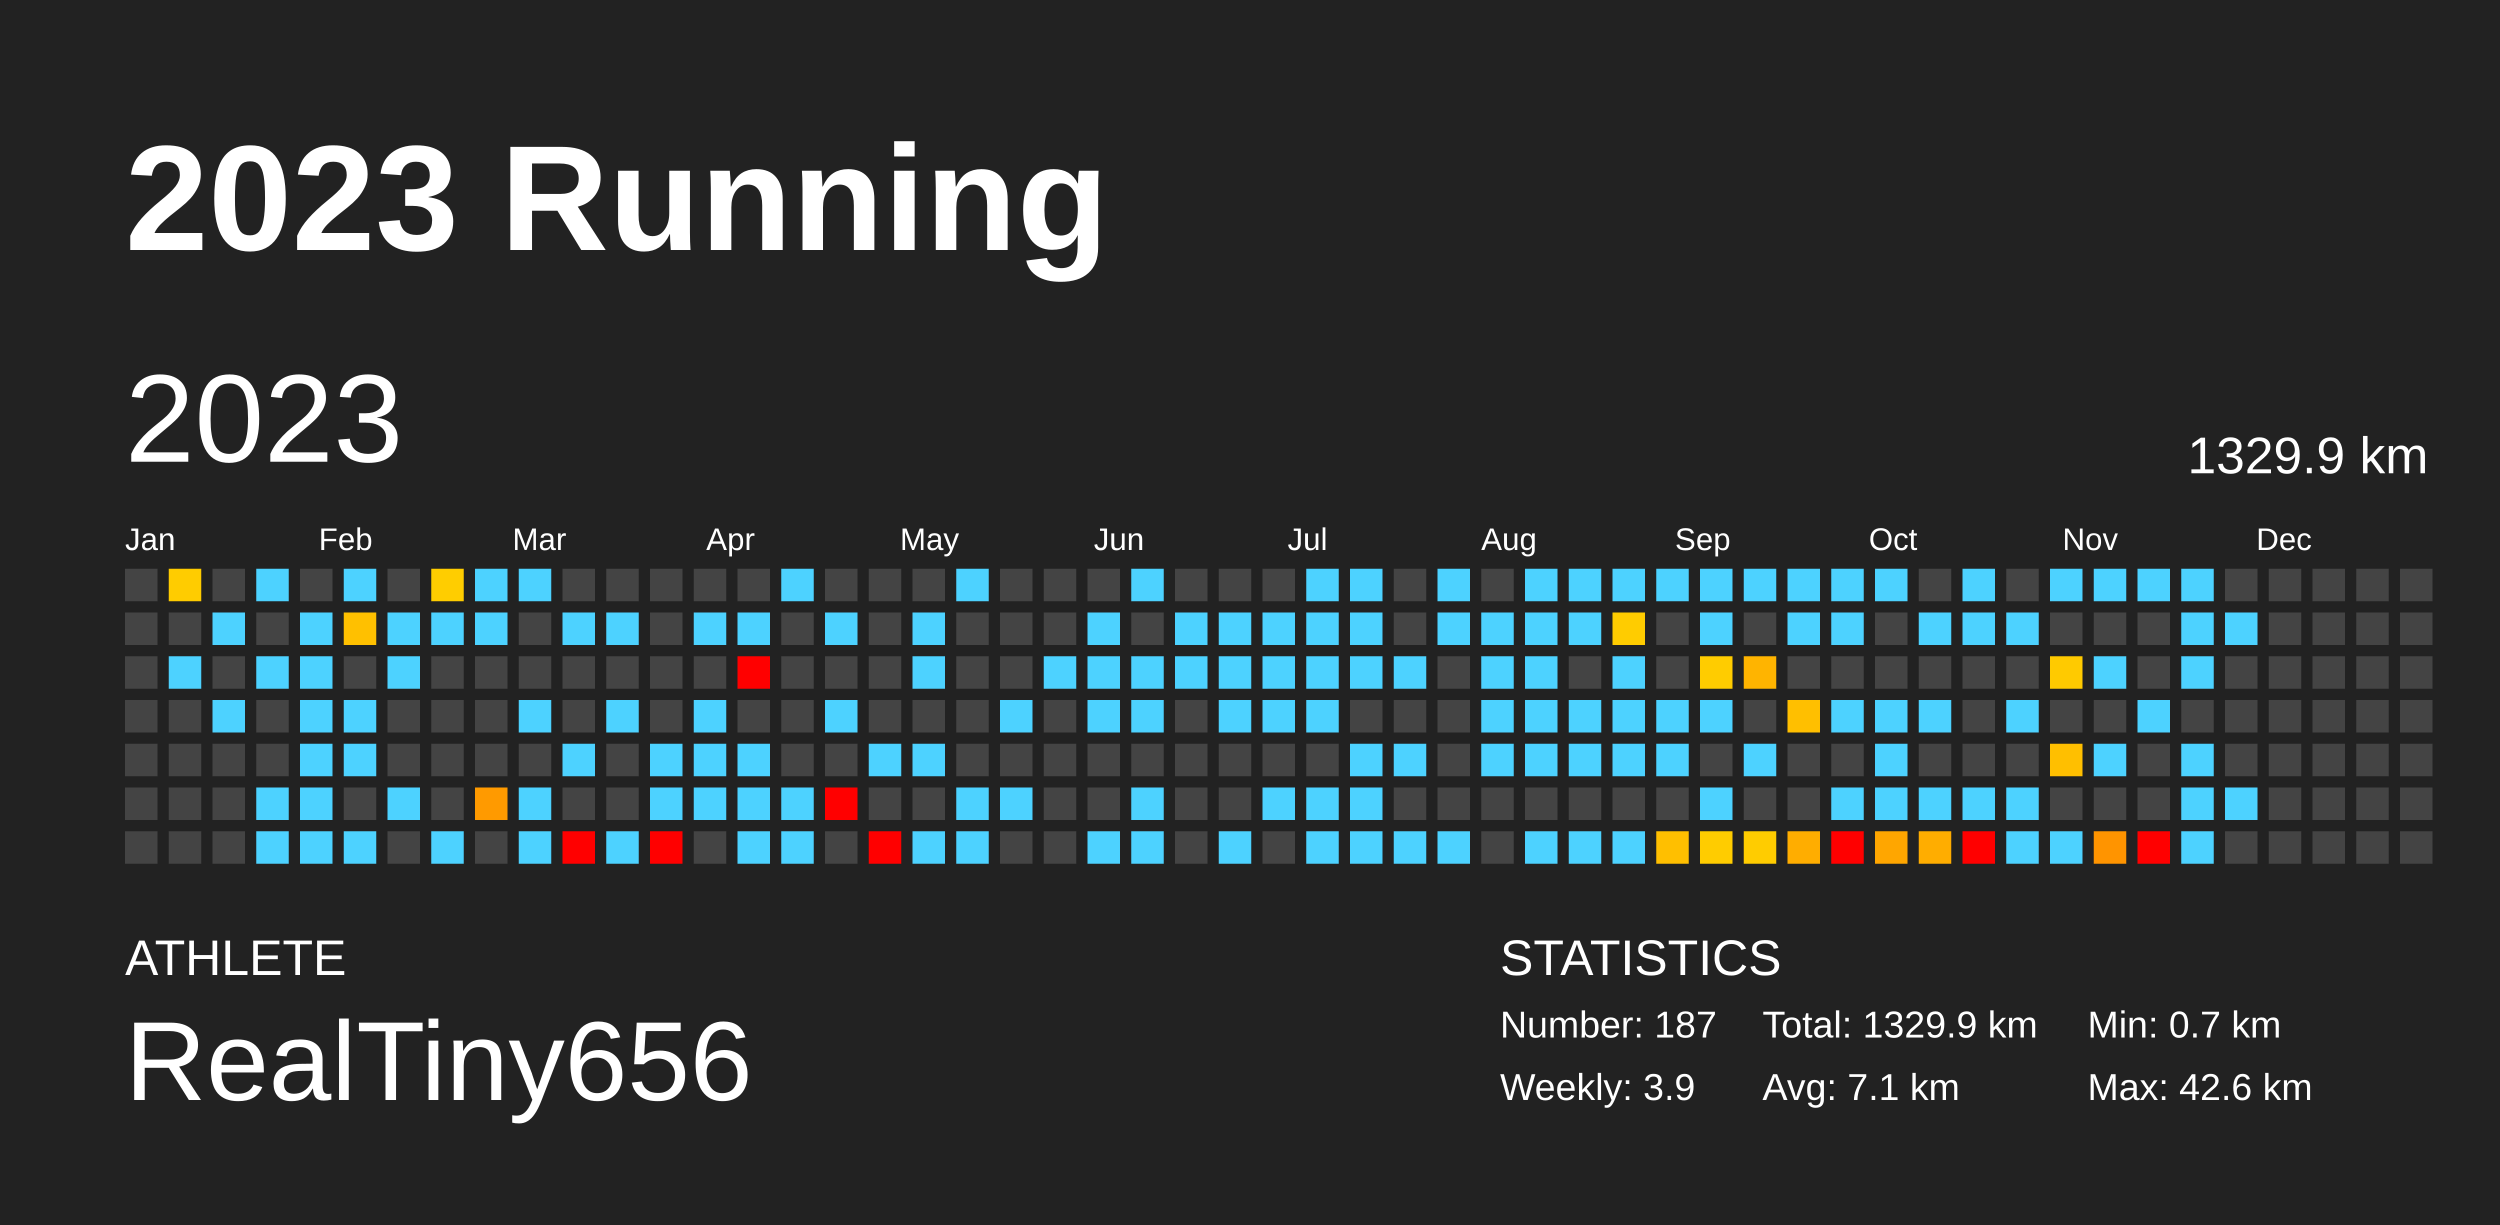
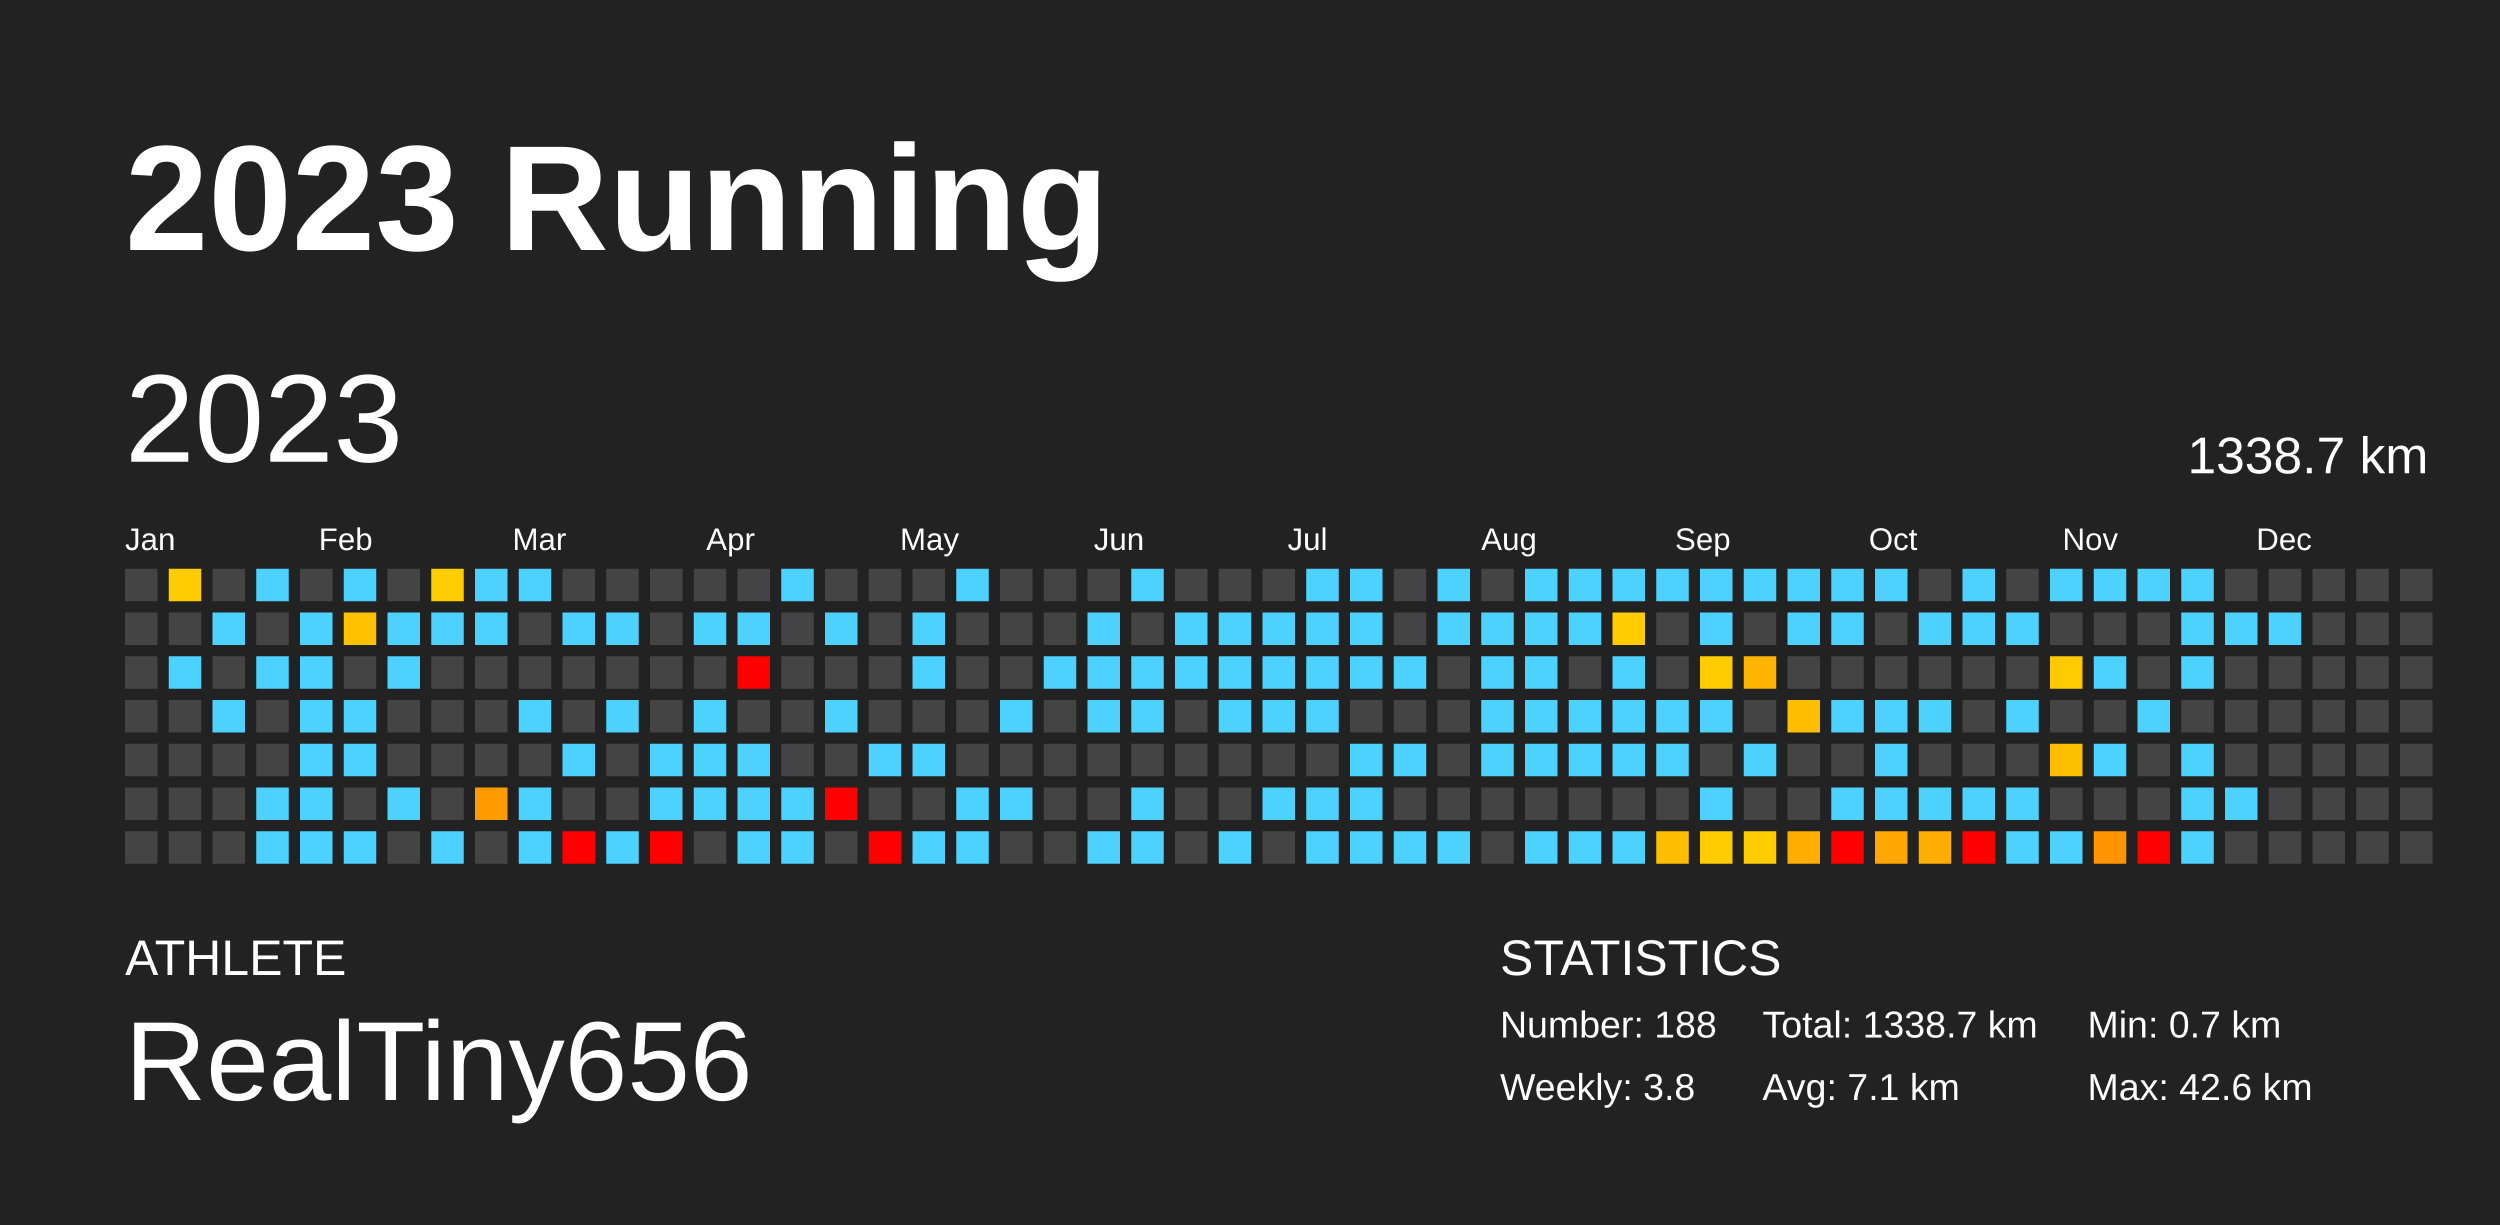
<svg xmlns="http://www.w3.org/2000/svg" baseProfile="full" height="98mm" version="1.1" viewBox="0,0,200,98" width="200mm">
  <defs />
  <rect fill="#222222" height="98" width="200" x="0" y="0" />
  <text fill="#FFFFFF" style="font-size:12px; font-family:Arial; font-weight:bold;" x="10" y="20">2023 Running</text>
  <text fill="#FFFFFF" style="font-size:4px; font-family:Arial" x="10" y="78">ATHLETE</text>
  <text fill="#FFFFFF" style="font-size:9px; font-family:Arial" x="10" y="88">RealTiny656</text>
  <text fill="#FFFFFF" style="font-size:4px; font-family:Arial" x="120" y="78">STATISTICS</text>
-   <text fill="#FFFFFF" style="font-size:3px; font-family:Arial" x="120" y="83">Number: 187</text>
-   <text fill="#FFFFFF" style="font-size:3px; font-family:Arial" x="120" y="88">Weekly: 3.9</text>
-   <text fill="#FFFFFF" style="font-size:3px; font-family:Arial" x="141" y="83">Total: 1329.9 km</text>
+   <text fill="#FFFFFF" style="font-size:3px; font-family:Arial" x="120" y="83">Number: 188</text>
+   <text fill="#FFFFFF" style="font-size:3px; font-family:Arial" x="120" y="88">Weekly: 3.8</text>
+   <text fill="#FFFFFF" style="font-size:3px; font-family:Arial" x="141" y="83">Total: 1338.7 km</text>
  <text fill="#FFFFFF" style="font-size:3px; font-family:Arial" x="141" y="88">Avg: 7.1 km</text>
  <text fill="#FFFFFF" style="font-size:3px; font-family:Arial" x="167" y="83">Min: 0.7 km</text>
  <text fill="#FFFFFF" style="font-size:3px; font-family:Arial" x="167" y="88">Max: 42.6 km</text>
  <text dominant-baseline="hanging" fill="#FFFFFF" style="font-size:10.0px; font-family:Arial;" x="10" y="30">2023</text>
-   <text dominant-baseline="hanging" fill="#FFFFFF" style="font-size:4.125px; font-family:Arial;" x="175" y="35">1329.9 km</text>
+   <text dominant-baseline="hanging" fill="#FFFFFF" style="font-size:4.125px; font-family:Arial;" x="175" y="35">1338.7 km</text>
  <text fill="#FFFFFF" style="font-size:2.5px; font-family:Arial" x="10.0" y="44">Jan</text>
  <text fill="#FFFFFF" style="font-size:2.5px; font-family:Arial" x="25.5" y="44">Feb</text>
  <text fill="#FFFFFF" style="font-size:2.5px; font-family:Arial" x="41.0" y="44">Mar</text>
  <text fill="#FFFFFF" style="font-size:2.5px; font-family:Arial" x="56.5" y="44">Apr</text>
  <text fill="#FFFFFF" style="font-size:2.5px; font-family:Arial" x="72.0" y="44">May</text>
  <text fill="#FFFFFF" style="font-size:2.5px; font-family:Arial" x="87.5" y="44">Jun</text>
  <text fill="#FFFFFF" style="font-size:2.5px; font-family:Arial" x="103.0" y="44">Jul</text>
  <text fill="#FFFFFF" style="font-size:2.5px; font-family:Arial" x="118.5" y="44">Aug</text>
  <text fill="#FFFFFF" style="font-size:2.5px; font-family:Arial" x="134.0" y="44">Sep</text>
  <text fill="#FFFFFF" style="font-size:2.5px; font-family:Arial" x="149.5" y="44">Oct</text>
  <text fill="#FFFFFF" style="font-size:2.5px; font-family:Arial" x="165.0" y="44">Nov</text>
  <text fill="#FFFFFF" style="font-size:2.5px; font-family:Arial" x="180.5" y="44">Dec</text>
  <rect fill="#444444" height="2.6" width="2.6" x="10.0" y="45.5" />
  <rect fill="#444444" height="2.6" width="2.6" x="10.0" y="49.0" />
  <rect fill="#444444" height="2.6" width="2.6" x="10.0" y="52.5" />
  <rect fill="#444444" height="2.6" width="2.6" x="10.0" y="56.0" />
  <rect fill="#444444" height="2.6" width="2.6" x="10.0" y="59.5" />
  <rect fill="#444444" height="2.6" width="2.6" x="10.0" y="63.0" />
  <rect fill="#444444" height="2.6" width="2.6" x="10.0" y="66.5" />
  <rect fill="#ffcc00" height="2.6" width="2.6" x="13.5" y="45.5" />
  <rect fill="#444444" height="2.6" width="2.6" x="13.5" y="49.0" />
  <rect fill="#4dd2ff" height="2.6" width="2.6" x="13.5" y="52.5" />
  <rect fill="#444444" height="2.6" width="2.6" x="13.5" y="56.0" />
  <rect fill="#444444" height="2.6" width="2.6" x="13.5" y="59.5" />
  <rect fill="#444444" height="2.6" width="2.6" x="13.5" y="63.0" />
  <rect fill="#444444" height="2.6" width="2.6" x="13.5" y="66.5" />
  <rect fill="#444444" height="2.6" width="2.6" x="17.0" y="45.5" />
  <rect fill="#4dd2ff" height="2.6" width="2.6" x="17.0" y="49.0" />
  <rect fill="#444444" height="2.6" width="2.6" x="17.0" y="52.5" />
  <rect fill="#4dd2ff" height="2.6" width="2.6" x="17.0" y="56.0" />
  <rect fill="#444444" height="2.6" width="2.6" x="17.0" y="59.5" />
  <rect fill="#444444" height="2.6" width="2.6" x="17.0" y="63.0" />
  <rect fill="#444444" height="2.6" width="2.6" x="17.0" y="66.5" />
  <rect fill="#4dd2ff" height="2.6" width="2.6" x="20.5" y="45.5" />
  <rect fill="#444444" height="2.6" width="2.6" x="20.5" y="49.0" />
  <rect fill="#4dd2ff" height="2.6" width="2.6" x="20.5" y="52.5" />
  <rect fill="#444444" height="2.6" width="2.6" x="20.5" y="56.0" />
  <rect fill="#444444" height="2.6" width="2.6" x="20.5" y="59.5" />
  <rect fill="#4dd2ff" height="2.6" width="2.6" x="20.5" y="63.0" />
  <rect fill="#4dd2ff" height="2.6" width="2.6" x="20.5" y="66.5" />
  <rect fill="#444444" height="2.6" width="2.6" x="24.0" y="45.5" />
  <rect fill="#4dd2ff" height="2.6" width="2.6" x="24.0" y="49.0" />
  <rect fill="#4dd2ff" height="2.6" width="2.6" x="24.0" y="52.5" />
  <rect fill="#4dd2ff" height="2.6" width="2.6" x="24.0" y="56.0" />
  <rect fill="#4dd2ff" height="2.6" width="2.6" x="24.0" y="59.5" />
  <rect fill="#4dd2ff" height="2.6" width="2.6" x="24.0" y="63.0" />
  <rect fill="#4dd2ff" height="2.6" width="2.6" x="24.0" y="66.5" />
  <rect fill="#4dd2ff" height="2.6" width="2.6" x="27.5" y="45.5" />
  <rect fill="#ffc000" height="2.6" width="2.6" x="27.5" y="49.0" />
  <rect fill="#444444" height="2.6" width="2.6" x="27.5" y="52.5" />
  <rect fill="#4dd2ff" height="2.6" width="2.6" x="27.5" y="56.0" />
  <rect fill="#4dd2ff" height="2.6" width="2.6" x="27.5" y="59.5" />
  <rect fill="#444444" height="2.6" width="2.6" x="27.5" y="63.0" />
  <rect fill="#4dd2ff" height="2.6" width="2.6" x="27.5" y="66.5" />
  <rect fill="#444444" height="2.6" width="2.6" x="31.0" y="45.5" />
  <rect fill="#4dd2ff" height="2.6" width="2.6" x="31.0" y="49.0" />
  <rect fill="#4dd2ff" height="2.6" width="2.6" x="31.0" y="52.5" />
  <rect fill="#444444" height="2.6" width="2.6" x="31.0" y="56.0" />
  <rect fill="#444444" height="2.6" width="2.6" x="31.0" y="59.5" />
  <rect fill="#4dd2ff" height="2.6" width="2.6" x="31.0" y="63.0" />
  <rect fill="#444444" height="2.6" width="2.6" x="31.0" y="66.5" />
  <rect fill="#ffcd00" height="2.6" width="2.6" x="34.5" y="45.5" />
  <rect fill="#4dd2ff" height="2.6" width="2.6" x="34.5" y="49.0" />
  <rect fill="#444444" height="2.6" width="2.6" x="34.5" y="52.5" />
  <rect fill="#444444" height="2.6" width="2.6" x="34.5" y="56.0" />
  <rect fill="#444444" height="2.6" width="2.6" x="34.5" y="59.5" />
  <rect fill="#444444" height="2.6" width="2.6" x="34.5" y="63.0" />
  <rect fill="#4dd2ff" height="2.6" width="2.6" x="34.5" y="66.5" />
  <rect fill="#4dd2ff" height="2.6" width="2.6" x="38.0" y="45.5" />
  <rect fill="#4dd2ff" height="2.6" width="2.6" x="38.0" y="49.0" />
  <rect fill="#444444" height="2.6" width="2.6" x="38.0" y="52.5" />
  <rect fill="#444444" height="2.6" width="2.6" x="38.0" y="56.0" />
  <rect fill="#444444" height="2.6" width="2.6" x="38.0" y="59.5" />
  <rect fill="#ff9a00" height="2.6" width="2.6" x="38.0" y="63.0" />
  <rect fill="#444444" height="2.6" width="2.6" x="38.0" y="66.5" />
  <rect fill="#4dd2ff" height="2.6" width="2.6" x="41.5" y="45.5" />
  <rect fill="#444444" height="2.6" width="2.6" x="41.5" y="49.0" />
  <rect fill="#444444" height="2.6" width="2.6" x="41.5" y="52.5" />
  <rect fill="#4dd2ff" height="2.6" width="2.6" x="41.5" y="56.0" />
  <rect fill="#444444" height="2.6" width="2.6" x="41.5" y="59.5" />
  <rect fill="#4dd2ff" height="2.6" width="2.6" x="41.5" y="63.0" />
  <rect fill="#4dd2ff" height="2.6" width="2.6" x="41.5" y="66.5" />
  <rect fill="#444444" height="2.6" width="2.6" x="45.0" y="45.5" />
  <rect fill="#4dd2ff" height="2.6" width="2.6" x="45.0" y="49.0" />
  <rect fill="#444444" height="2.6" width="2.6" x="45.0" y="52.5" />
  <rect fill="#444444" height="2.6" width="2.6" x="45.0" y="56.0" />
  <rect fill="#4dd2ff" height="2.6" width="2.6" x="45.0" y="59.5" />
  <rect fill="#444444" height="2.6" width="2.6" x="45.0" y="63.0" />
  <rect fill="red" height="2.6" width="2.6" x="45.0" y="66.5" />
  <rect fill="#444444" height="2.6" width="2.6" x="48.5" y="45.5" />
  <rect fill="#4dd2ff" height="2.6" width="2.6" x="48.5" y="49.0" />
  <rect fill="#444444" height="2.6" width="2.6" x="48.5" y="52.5" />
  <rect fill="#4dd2ff" height="2.6" width="2.6" x="48.5" y="56.0" />
  <rect fill="#444444" height="2.6" width="2.6" x="48.5" y="59.5" />
  <rect fill="#444444" height="2.6" width="2.6" x="48.5" y="63.0" />
  <rect fill="#4dd2ff" height="2.6" width="2.6" x="48.5" y="66.5" />
  <rect fill="#444444" height="2.6" width="2.6" x="52.0" y="45.5" />
  <rect fill="#444444" height="2.6" width="2.6" x="52.0" y="49.0" />
  <rect fill="#444444" height="2.6" width="2.6" x="52.0" y="52.5" />
  <rect fill="#444444" height="2.6" width="2.6" x="52.0" y="56.0" />
  <rect fill="#4dd2ff" height="2.6" width="2.6" x="52.0" y="59.5" />
  <rect fill="#4dd2ff" height="2.6" width="2.6" x="52.0" y="63.0" />
  <rect fill="red" height="2.6" width="2.6" x="52.0" y="66.5" />
  <rect fill="#444444" height="2.6" width="2.6" x="55.5" y="45.5" />
  <rect fill="#4dd2ff" height="2.6" width="2.6" x="55.5" y="49.0" />
  <rect fill="#444444" height="2.6" width="2.6" x="55.5" y="52.5" />
  <rect fill="#4dd2ff" height="2.6" width="2.6" x="55.5" y="56.0" />
  <rect fill="#4dd2ff" height="2.6" width="2.6" x="55.5" y="59.5" />
  <rect fill="#4dd2ff" height="2.6" width="2.6" x="55.5" y="63.0" />
  <rect fill="#444444" height="2.6" width="2.6" x="55.5" y="66.5" />
  <rect fill="#444444" height="2.6" width="2.6" x="59.0" y="45.5" />
  <rect fill="#4dd2ff" height="2.6" width="2.6" x="59.0" y="49.0" />
  <rect fill="red" height="2.6" width="2.6" x="59.0" y="52.5" />
  <rect fill="#444444" height="2.6" width="2.6" x="59.0" y="56.0" />
  <rect fill="#4dd2ff" height="2.6" width="2.6" x="59.0" y="59.5" />
  <rect fill="#4dd2ff" height="2.6" width="2.6" x="59.0" y="63.0" />
  <rect fill="#4dd2ff" height="2.6" width="2.6" x="59.0" y="66.5" />
  <rect fill="#4dd2ff" height="2.6" width="2.6" x="62.5" y="45.5" />
  <rect fill="#444444" height="2.6" width="2.6" x="62.5" y="49.0" />
  <rect fill="#444444" height="2.6" width="2.6" x="62.5" y="52.5" />
  <rect fill="#444444" height="2.6" width="2.6" x="62.5" y="56.0" />
  <rect fill="#444444" height="2.6" width="2.6" x="62.5" y="59.5" />
  <rect fill="#4dd2ff" height="2.6" width="2.6" x="62.5" y="63.0" />
  <rect fill="#4dd2ff" height="2.6" width="2.6" x="62.5" y="66.5" />
  <rect fill="#444444" height="2.6" width="2.6" x="66.0" y="45.5" />
  <rect fill="#4dd2ff" height="2.6" width="2.6" x="66.0" y="49.0" />
  <rect fill="#444444" height="2.6" width="2.6" x="66.0" y="52.5" />
  <rect fill="#4dd2ff" height="2.6" width="2.6" x="66.0" y="56.0" />
  <rect fill="#444444" height="2.6" width="2.6" x="66.0" y="59.5" />
  <rect fill="red" height="2.6" width="2.6" x="66.0" y="63.0" />
  <rect fill="#444444" height="2.6" width="2.6" x="66.0" y="66.5" />
  <rect fill="#444444" height="2.6" width="2.6" x="69.5" y="45.5" />
  <rect fill="#444444" height="2.6" width="2.6" x="69.5" y="49.0" />
  <rect fill="#444444" height="2.6" width="2.6" x="69.5" y="52.5" />
  <rect fill="#444444" height="2.6" width="2.6" x="69.5" y="56.0" />
  <rect fill="#4dd2ff" height="2.6" width="2.6" x="69.5" y="59.5" />
  <rect fill="#444444" height="2.6" width="2.6" x="69.5" y="63.0" />
  <rect fill="red" height="2.6" width="2.6" x="69.5" y="66.5" />
  <rect fill="#444444" height="2.6" width="2.6" x="73.0" y="45.5" />
  <rect fill="#4dd2ff" height="2.6" width="2.6" x="73.0" y="49.0" />
  <rect fill="#4dd2ff" height="2.6" width="2.6" x="73.0" y="52.5" />
  <rect fill="#444444" height="2.6" width="2.6" x="73.0" y="56.0" />
  <rect fill="#4dd2ff" height="2.6" width="2.6" x="73.0" y="59.5" />
  <rect fill="#444444" height="2.6" width="2.6" x="73.0" y="63.0" />
  <rect fill="#4dd2ff" height="2.6" width="2.6" x="73.0" y="66.5" />
  <rect fill="#4dd2ff" height="2.6" width="2.6" x="76.5" y="45.5" />
  <rect fill="#444444" height="2.6" width="2.6" x="76.5" y="49.0" />
  <rect fill="#444444" height="2.6" width="2.6" x="76.5" y="52.5" />
  <rect fill="#444444" height="2.6" width="2.6" x="76.5" y="56.0" />
  <rect fill="#444444" height="2.6" width="2.6" x="76.5" y="59.5" />
  <rect fill="#4dd2ff" height="2.6" width="2.6" x="76.5" y="63.0" />
  <rect fill="#4dd2ff" height="2.6" width="2.6" x="76.5" y="66.5" />
  <rect fill="#444444" height="2.6" width="2.6" x="80.0" y="45.5" />
  <rect fill="#444444" height="2.6" width="2.6" x="80.0" y="49.0" />
  <rect fill="#444444" height="2.6" width="2.6" x="80.0" y="52.5" />
  <rect fill="#4dd2ff" height="2.6" width="2.6" x="80.0" y="56.0" />
  <rect fill="#444444" height="2.6" width="2.6" x="80.0" y="59.5" />
  <rect fill="#4dd2ff" height="2.6" width="2.6" x="80.0" y="63.0" />
  <rect fill="#444444" height="2.6" width="2.6" x="80.0" y="66.5" />
  <rect fill="#444444" height="2.6" width="2.6" x="83.5" y="45.5" />
  <rect fill="#444444" height="2.6" width="2.6" x="83.5" y="49.0" />
  <rect fill="#4dd2ff" height="2.6" width="2.6" x="83.5" y="52.5" />
  <rect fill="#444444" height="2.6" width="2.6" x="83.5" y="56.0" />
  <rect fill="#444444" height="2.6" width="2.6" x="83.5" y="59.5" />
  <rect fill="#444444" height="2.6" width="2.6" x="83.5" y="63.0" />
  <rect fill="#444444" height="2.6" width="2.6" x="83.5" y="66.5" />
  <rect fill="#444444" height="2.6" width="2.6" x="87.0" y="45.5" />
  <rect fill="#4dd2ff" height="2.6" width="2.6" x="87.0" y="49.0" />
  <rect fill="#4dd2ff" height="2.6" width="2.6" x="87.0" y="52.5" />
  <rect fill="#4dd2ff" height="2.6" width="2.6" x="87.0" y="56.0" />
  <rect fill="#444444" height="2.6" width="2.6" x="87.0" y="59.5" />
  <rect fill="#444444" height="2.6" width="2.6" x="87.0" y="63.0" />
  <rect fill="#4dd2ff" height="2.6" width="2.6" x="87.0" y="66.5" />
  <rect fill="#4dd2ff" height="2.6" width="2.6" x="90.5" y="45.5" />
  <rect fill="#444444" height="2.6" width="2.6" x="90.5" y="49.0" />
  <rect fill="#4dd2ff" height="2.6" width="2.6" x="90.5" y="52.5" />
  <rect fill="#4dd2ff" height="2.6" width="2.6" x="90.5" y="56.0" />
  <rect fill="#444444" height="2.6" width="2.6" x="90.5" y="59.5" />
  <rect fill="#4dd2ff" height="2.6" width="2.6" x="90.5" y="63.0" />
  <rect fill="#4dd2ff" height="2.6" width="2.6" x="90.5" y="66.5" />
  <rect fill="#444444" height="2.6" width="2.6" x="94.0" y="45.5" />
  <rect fill="#4dd2ff" height="2.6" width="2.6" x="94.0" y="49.0" />
  <rect fill="#4dd2ff" height="2.6" width="2.6" x="94.0" y="52.5" />
  <rect fill="#444444" height="2.6" width="2.6" x="94.0" y="56.0" />
  <rect fill="#444444" height="2.6" width="2.6" x="94.0" y="59.5" />
  <rect fill="#444444" height="2.6" width="2.6" x="94.0" y="63.0" />
  <rect fill="#444444" height="2.6" width="2.6" x="94.0" y="66.5" />
  <rect fill="#444444" height="2.6" width="2.6" x="97.5" y="45.5" />
  <rect fill="#4dd2ff" height="2.6" width="2.6" x="97.5" y="49.0" />
  <rect fill="#4dd2ff" height="2.6" width="2.6" x="97.5" y="52.5" />
  <rect fill="#4dd2ff" height="2.6" width="2.6" x="97.5" y="56.0" />
  <rect fill="#444444" height="2.6" width="2.6" x="97.5" y="59.5" />
  <rect fill="#444444" height="2.6" width="2.6" x="97.5" y="63.0" />
  <rect fill="#4dd2ff" height="2.6" width="2.6" x="97.5" y="66.5" />
  <rect fill="#444444" height="2.6" width="2.6" x="101.0" y="45.5" />
  <rect fill="#4dd2ff" height="2.6" width="2.6" x="101.0" y="49.0" />
  <rect fill="#4dd2ff" height="2.6" width="2.6" x="101.0" y="52.5" />
  <rect fill="#4dd2ff" height="2.6" width="2.6" x="101.0" y="56.0" />
  <rect fill="#444444" height="2.6" width="2.6" x="101.0" y="59.5" />
  <rect fill="#4dd2ff" height="2.6" width="2.6" x="101.0" y="63.0" />
  <rect fill="#444444" height="2.6" width="2.6" x="101.0" y="66.5" />
  <rect fill="#4dd2ff" height="2.6" width="2.6" x="104.5" y="45.5" />
  <rect fill="#4dd2ff" height="2.6" width="2.6" x="104.5" y="49.0" />
  <rect fill="#4dd2ff" height="2.6" width="2.6" x="104.5" y="52.5" />
  <rect fill="#4dd2ff" height="2.6" width="2.6" x="104.5" y="56.0" />
  <rect fill="#444444" height="2.6" width="2.6" x="104.5" y="59.5" />
  <rect fill="#4dd2ff" height="2.6" width="2.6" x="104.5" y="63.0" />
  <rect fill="#4dd2ff" height="2.6" width="2.6" x="104.5" y="66.5" />
  <rect fill="#4dd2ff" height="2.6" width="2.6" x="108.0" y="45.5" />
  <rect fill="#4dd2ff" height="2.6" width="2.6" x="108.0" y="49.0" />
  <rect fill="#4dd2ff" height="2.6" width="2.6" x="108.0" y="52.5" />
  <rect fill="#444444" height="2.6" width="2.6" x="108.0" y="56.0" />
  <rect fill="#4dd2ff" height="2.6" width="2.6" x="108.0" y="59.5" />
  <rect fill="#4dd2ff" height="2.6" width="2.6" x="108.0" y="63.0" />
  <rect fill="#4dd2ff" height="2.6" width="2.6" x="108.0" y="66.5" />
  <rect fill="#444444" height="2.6" width="2.6" x="111.5" y="45.5" />
  <rect fill="#444444" height="2.6" width="2.6" x="111.5" y="49.0" />
  <rect fill="#4dd2ff" height="2.6" width="2.6" x="111.5" y="52.5" />
  <rect fill="#444444" height="2.6" width="2.6" x="111.5" y="56.0" />
  <rect fill="#4dd2ff" height="2.6" width="2.6" x="111.5" y="59.5" />
  <rect fill="#444444" height="2.6" width="2.6" x="111.5" y="63.0" />
  <rect fill="#4dd2ff" height="2.6" width="2.6" x="111.5" y="66.5" />
  <rect fill="#4dd2ff" height="2.6" width="2.6" x="115.0" y="45.5" />
  <rect fill="#4dd2ff" height="2.6" width="2.6" x="115.0" y="49.0" />
  <rect fill="#444444" height="2.6" width="2.6" x="115.0" y="52.5" />
  <rect fill="#444444" height="2.6" width="2.6" x="115.0" y="56.0" />
  <rect fill="#444444" height="2.6" width="2.6" x="115.0" y="59.5" />
  <rect fill="#444444" height="2.6" width="2.6" x="115.0" y="63.0" />
  <rect fill="#4dd2ff" height="2.6" width="2.6" x="115.0" y="66.5" />
  <rect fill="#444444" height="2.6" width="2.6" x="118.5" y="45.5" />
  <rect fill="#4dd2ff" height="2.6" width="2.6" x="118.5" y="49.0" />
  <rect fill="#4dd2ff" height="2.6" width="2.6" x="118.5" y="52.5" />
  <rect fill="#4dd2ff" height="2.6" width="2.6" x="118.5" y="56.0" />
  <rect fill="#4dd2ff" height="2.6" width="2.6" x="118.5" y="59.5" />
  <rect fill="#444444" height="2.6" width="2.6" x="118.5" y="63.0" />
  <rect fill="#444444" height="2.6" width="2.6" x="118.5" y="66.5" />
  <rect fill="#4dd2ff" height="2.6" width="2.6" x="122.0" y="45.5" />
  <rect fill="#4dd2ff" height="2.6" width="2.6" x="122.0" y="49.0" />
  <rect fill="#4dd2ff" height="2.6" width="2.6" x="122.0" y="52.5" />
  <rect fill="#4dd2ff" height="2.6" width="2.6" x="122.0" y="56.0" />
  <rect fill="#4dd2ff" height="2.6" width="2.6" x="122.0" y="59.5" />
  <rect fill="#444444" height="2.6" width="2.6" x="122.0" y="63.0" />
  <rect fill="#4dd2ff" height="2.6" width="2.6" x="122.0" y="66.5" />
  <rect fill="#4dd2ff" height="2.6" width="2.6" x="125.5" y="45.5" />
  <rect fill="#4dd2ff" height="2.6" width="2.6" x="125.5" y="49.0" />
  <rect fill="#444444" height="2.6" width="2.6" x="125.5" y="52.5" />
  <rect fill="#4dd2ff" height="2.6" width="2.6" x="125.5" y="56.0" />
  <rect fill="#4dd2ff" height="2.6" width="2.6" x="125.5" y="59.5" />
  <rect fill="#444444" height="2.6" width="2.6" x="125.5" y="63.0" />
  <rect fill="#4dd2ff" height="2.6" width="2.6" x="125.5" y="66.5" />
  <rect fill="#4dd2ff" height="2.6" width="2.6" x="129.0" y="45.5" />
  <rect fill="#ffcc00" height="2.6" width="2.6" x="129.0" y="49.0" />
  <rect fill="#4dd2ff" height="2.6" width="2.6" x="129.0" y="52.5" />
  <rect fill="#4dd2ff" height="2.6" width="2.6" x="129.0" y="56.0" />
  <rect fill="#4dd2ff" height="2.6" width="2.6" x="129.0" y="59.5" />
  <rect fill="#444444" height="2.6" width="2.6" x="129.0" y="63.0" />
  <rect fill="#4dd2ff" height="2.6" width="2.6" x="129.0" y="66.5" />
  <rect fill="#4dd2ff" height="2.6" width="2.6" x="132.5" y="45.5" />
  <rect fill="#444444" height="2.6" width="2.6" x="132.5" y="49.0" />
  <rect fill="#444444" height="2.6" width="2.6" x="132.5" y="52.5" />
  <rect fill="#4dd2ff" height="2.6" width="2.6" x="132.5" y="56.0" />
  <rect fill="#4dd2ff" height="2.6" width="2.6" x="132.5" y="59.5" />
  <rect fill="#444444" height="2.6" width="2.6" x="132.5" y="63.0" />
  <rect fill="#ffbf00" height="2.6" width="2.6" x="132.5" y="66.5" />
  <rect fill="#4dd2ff" height="2.6" width="2.6" x="136.0" y="45.5" />
  <rect fill="#4dd2ff" height="2.6" width="2.6" x="136.0" y="49.0" />
  <rect fill="#ffcc00" height="2.6" width="2.6" x="136.0" y="52.5" />
  <rect fill="#4dd2ff" height="2.6" width="2.6" x="136.0" y="56.0" />
  <rect fill="#444444" height="2.6" width="2.6" x="136.0" y="59.5" />
  <rect fill="#4dd2ff" height="2.6" width="2.6" x="136.0" y="63.0" />
  <rect fill="#ffcc00" height="2.6" width="2.6" x="136.0" y="66.5" />
  <rect fill="#4dd2ff" height="2.6" width="2.6" x="139.5" y="45.5" />
  <rect fill="#444444" height="2.6" width="2.6" x="139.5" y="49.0" />
  <rect fill="#ffb400" height="2.6" width="2.6" x="139.5" y="52.5" />
  <rect fill="#444444" height="2.6" width="2.6" x="139.5" y="56.0" />
  <rect fill="#4dd2ff" height="2.6" width="2.6" x="139.5" y="59.5" />
  <rect fill="#444444" height="2.6" width="2.6" x="139.5" y="63.0" />
  <rect fill="#ffcc00" height="2.6" width="2.6" x="139.5" y="66.5" />
  <rect fill="#4dd2ff" height="2.6" width="2.6" x="143.0" y="45.5" />
  <rect fill="#4dd2ff" height="2.6" width="2.6" x="143.0" y="49.0" />
  <rect fill="#444444" height="2.6" width="2.6" x="143.0" y="52.5" />
  <rect fill="#ffbf00" height="2.6" width="2.6" x="143.0" y="56.0" />
  <rect fill="#444444" height="2.6" width="2.6" x="143.0" y="59.5" />
  <rect fill="#444444" height="2.6" width="2.6" x="143.0" y="63.0" />
  <rect fill="#ffad00" height="2.6" width="2.6" x="143.0" y="66.5" />
  <rect fill="#4dd2ff" height="2.6" width="2.6" x="146.5" y="45.5" />
  <rect fill="#4dd2ff" height="2.6" width="2.6" x="146.5" y="49.0" />
  <rect fill="#444444" height="2.6" width="2.6" x="146.5" y="52.5" />
  <rect fill="#4dd2ff" height="2.6" width="2.6" x="146.5" y="56.0" />
  <rect fill="#444444" height="2.6" width="2.6" x="146.5" y="59.5" />
  <rect fill="#4dd2ff" height="2.6" width="2.6" x="146.5" y="63.0" />
  <rect fill="red" height="2.6" width="2.6" x="146.5" y="66.5" />
  <rect fill="#4dd2ff" height="2.6" width="2.6" x="150.0" y="45.5" />
  <rect fill="#444444" height="2.6" width="2.6" x="150.0" y="49.0" />
  <rect fill="#444444" height="2.6" width="2.6" x="150.0" y="52.5" />
  <rect fill="#4dd2ff" height="2.6" width="2.6" x="150.0" y="56.0" />
  <rect fill="#4dd2ff" height="2.6" width="2.6" x="150.0" y="59.5" />
  <rect fill="#4dd2ff" height="2.6" width="2.6" x="150.0" y="63.0" />
  <rect fill="#ffa600" height="2.6" width="2.6" x="150.0" y="66.5" />
  <rect fill="#444444" height="2.6" width="2.6" x="153.5" y="45.5" />
  <rect fill="#4dd2ff" height="2.6" width="2.6" x="153.5" y="49.0" />
  <rect fill="#444444" height="2.6" width="2.6" x="153.5" y="52.5" />
  <rect fill="#4dd2ff" height="2.6" width="2.6" x="153.5" y="56.0" />
  <rect fill="#444444" height="2.6" width="2.6" x="153.5" y="59.5" />
  <rect fill="#4dd2ff" height="2.6" width="2.6" x="153.5" y="63.0" />
  <rect fill="#ffad00" height="2.6" width="2.6" x="153.5" y="66.5" />
  <rect fill="#4dd2ff" height="2.6" width="2.6" x="157.0" y="45.5" />
  <rect fill="#4dd2ff" height="2.6" width="2.6" x="157.0" y="49.0" />
  <rect fill="#444444" height="2.6" width="2.6" x="157.0" y="52.5" />
  <rect fill="#444444" height="2.6" width="2.6" x="157.0" y="56.0" />
  <rect fill="#444444" height="2.6" width="2.6" x="157.0" y="59.5" />
  <rect fill="#4dd2ff" height="2.6" width="2.6" x="157.0" y="63.0" />
  <rect fill="red" height="2.6" width="2.6" x="157.0" y="66.5" />
  <rect fill="#444444" height="2.6" width="2.6" x="160.5" y="45.5" />
  <rect fill="#4dd2ff" height="2.6" width="2.6" x="160.5" y="49.0" />
  <rect fill="#444444" height="2.6" width="2.6" x="160.5" y="52.5" />
  <rect fill="#4dd2ff" height="2.6" width="2.6" x="160.5" y="56.0" />
  <rect fill="#444444" height="2.6" width="2.6" x="160.5" y="59.5" />
  <rect fill="#4dd2ff" height="2.6" width="2.6" x="160.5" y="63.0" />
  <rect fill="#4dd2ff" height="2.6" width="2.6" x="160.5" y="66.5" />
  <rect fill="#4dd2ff" height="2.6" width="2.6" x="164.0" y="45.5" />
  <rect fill="#444444" height="2.6" width="2.6" x="164.0" y="49.0" />
  <rect fill="#ffca00" height="2.6" width="2.6" x="164.0" y="52.5" />
  <rect fill="#444444" height="2.6" width="2.6" x="164.0" y="56.0" />
  <rect fill="#ffbf00" height="2.6" width="2.6" x="164.0" y="59.5" />
  <rect fill="#444444" height="2.6" width="2.6" x="164.0" y="63.0" />
  <rect fill="#4dd2ff" height="2.6" width="2.6" x="164.0" y="66.5" />
  <rect fill="#4dd2ff" height="2.6" width="2.6" x="167.5" y="45.5" />
  <rect fill="#444444" height="2.6" width="2.6" x="167.5" y="49.0" />
  <rect fill="#4dd2ff" height="2.6" width="2.6" x="167.5" y="52.5" />
  <rect fill="#444444" height="2.6" width="2.6" x="167.5" y="56.0" />
  <rect fill="#4dd2ff" height="2.6" width="2.6" x="167.5" y="59.5" />
  <rect fill="#444444" height="2.6" width="2.6" x="167.5" y="63.0" />
  <rect fill="#ff9400" height="2.6" width="2.6" x="167.5" y="66.5" />
  <rect fill="#4dd2ff" height="2.6" width="2.6" x="171.0" y="45.5" />
  <rect fill="#444444" height="2.6" width="2.6" x="171.0" y="49.0" />
  <rect fill="#444444" height="2.6" width="2.6" x="171.0" y="52.5" />
  <rect fill="#4dd2ff" height="2.6" width="2.6" x="171.0" y="56.0" />
  <rect fill="#444444" height="2.6" width="2.6" x="171.0" y="59.5" />
  <rect fill="#444444" height="2.6" width="2.6" x="171.0" y="63.0" />
  <rect fill="red" height="2.6" width="2.6" x="171.0" y="66.5" />
  <rect fill="#4dd2ff" height="2.6" width="2.6" x="174.5" y="45.5" />
  <rect fill="#4dd2ff" height="2.6" width="2.6" x="174.5" y="49.0" />
  <rect fill="#4dd2ff" height="2.6" width="2.6" x="174.5" y="52.5" />
  <rect fill="#444444" height="2.6" width="2.6" x="174.5" y="56.0" />
  <rect fill="#4dd2ff" height="2.6" width="2.6" x="174.5" y="59.5" />
  <rect fill="#4dd2ff" height="2.6" width="2.6" x="174.5" y="63.0" />
  <rect fill="#4dd2ff" height="2.6" width="2.6" x="174.5" y="66.5" />
  <rect fill="#444444" height="2.6" width="2.6" x="178.0" y="45.5" />
  <rect fill="#4dd2ff" height="2.6" width="2.6" x="178.0" y="49.0" />
  <rect fill="#444444" height="2.6" width="2.6" x="178.0" y="52.5" />
  <rect fill="#444444" height="2.6" width="2.6" x="178.0" y="56.0" />
  <rect fill="#444444" height="2.6" width="2.6" x="178.0" y="59.5" />
  <rect fill="#4dd2ff" height="2.6" width="2.6" x="178.0" y="63.0" />
  <rect fill="#444444" height="2.6" width="2.6" x="178.0" y="66.5" />
  <rect fill="#444444" height="2.6" width="2.6" x="181.5" y="45.5" />
-   <rect fill="#444444" height="2.6" width="2.6" x="181.5" y="49.0" />
+   <rect fill="#4dd2ff" height="2.6" width="2.6" x="181.5" y="49.0" />
  <rect fill="#444444" height="2.6" width="2.6" x="181.5" y="52.5" />
  <rect fill="#444444" height="2.6" width="2.6" x="181.5" y="56.0" />
  <rect fill="#444444" height="2.6" width="2.6" x="181.5" y="59.5" />
  <rect fill="#444444" height="2.6" width="2.6" x="181.5" y="63.0" />
  <rect fill="#444444" height="2.6" width="2.6" x="181.5" y="66.5" />
  <rect fill="#444444" height="2.6" width="2.6" x="185.0" y="45.5" />
  <rect fill="#444444" height="2.6" width="2.6" x="185.0" y="49.0" />
  <rect fill="#444444" height="2.6" width="2.6" x="185.0" y="52.5" />
  <rect fill="#444444" height="2.6" width="2.6" x="185.0" y="56.0" />
  <rect fill="#444444" height="2.6" width="2.6" x="185.0" y="59.5" />
  <rect fill="#444444" height="2.6" width="2.6" x="185.0" y="63.0" />
  <rect fill="#444444" height="2.6" width="2.6" x="185.0" y="66.5" />
  <rect fill="#444444" height="2.6" width="2.6" x="188.5" y="45.5" />
  <rect fill="#444444" height="2.6" width="2.6" x="188.5" y="49.0" />
  <rect fill="#444444" height="2.6" width="2.6" x="188.5" y="52.5" />
  <rect fill="#444444" height="2.6" width="2.6" x="188.5" y="56.0" />
  <rect fill="#444444" height="2.6" width="2.6" x="188.5" y="59.5" />
  <rect fill="#444444" height="2.6" width="2.6" x="188.5" y="63.0" />
  <rect fill="#444444" height="2.6" width="2.6" x="188.5" y="66.5" />
  <rect fill="#444444" height="2.6" width="2.6" x="192.0" y="45.5" />
  <rect fill="#444444" height="2.6" width="2.6" x="192.0" y="49.0" />
  <rect fill="#444444" height="2.6" width="2.6" x="192.0" y="52.5" />
  <rect fill="#444444" height="2.6" width="2.6" x="192.0" y="56.0" />
  <rect fill="#444444" height="2.6" width="2.6" x="192.0" y="59.5" />
  <rect fill="#444444" height="2.6" width="2.6" x="192.0" y="63.0" />
  <rect fill="#444444" height="2.6" width="2.6" x="192.0" y="66.5" />
</svg>
